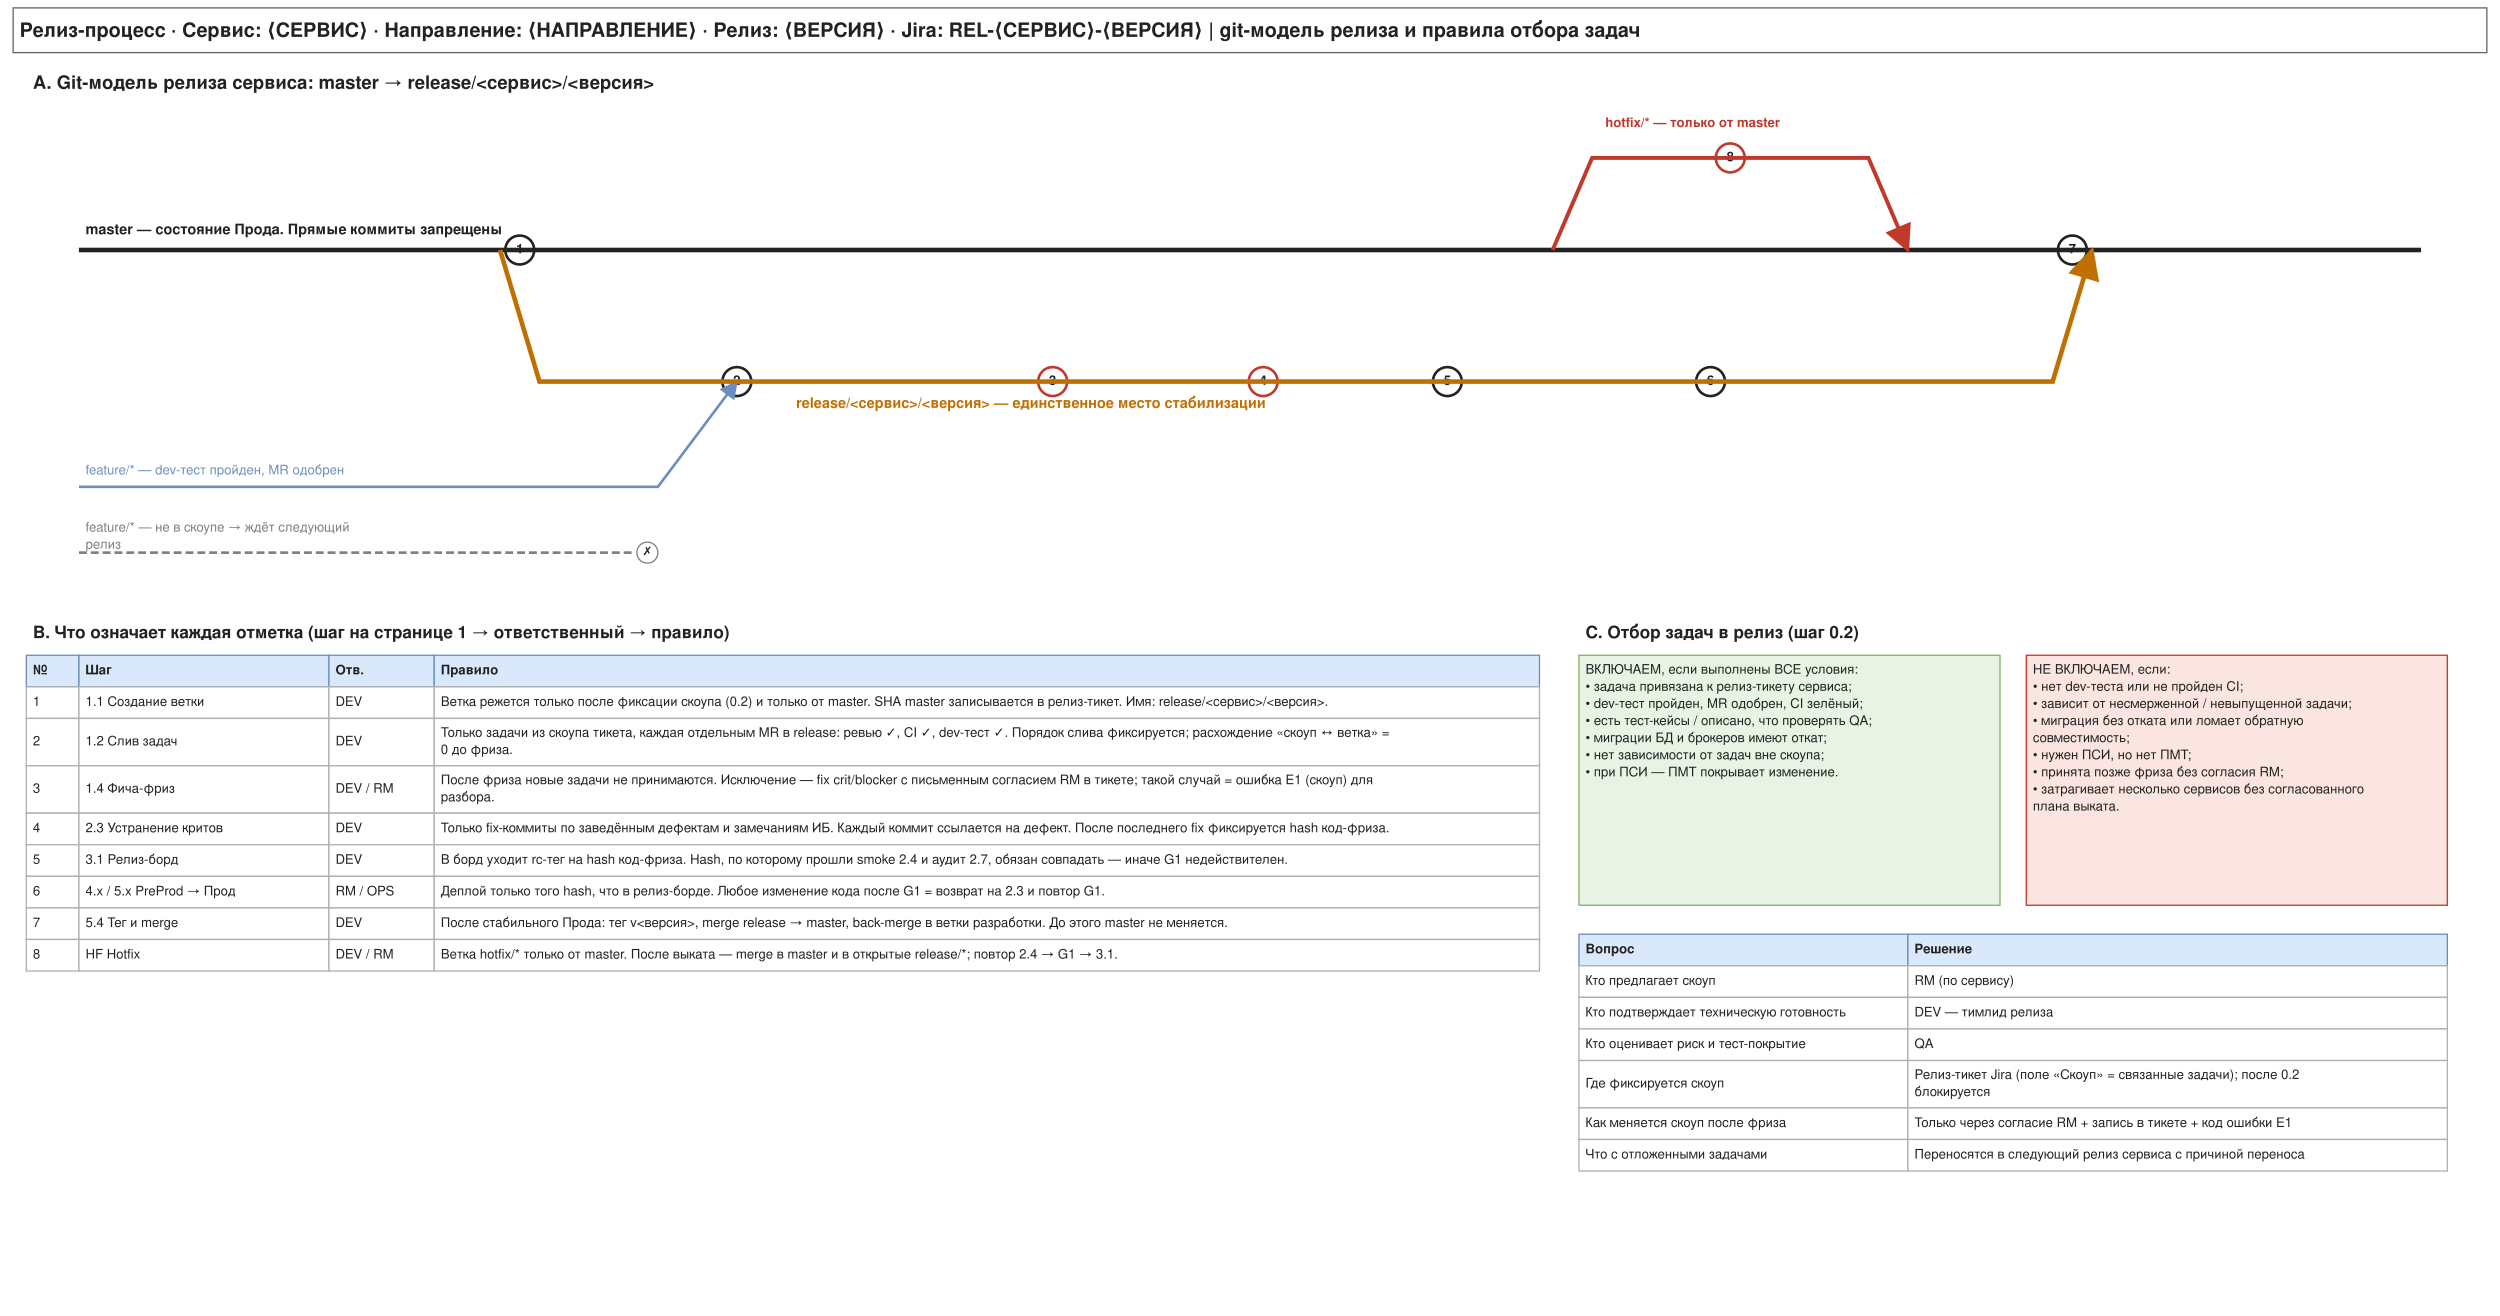
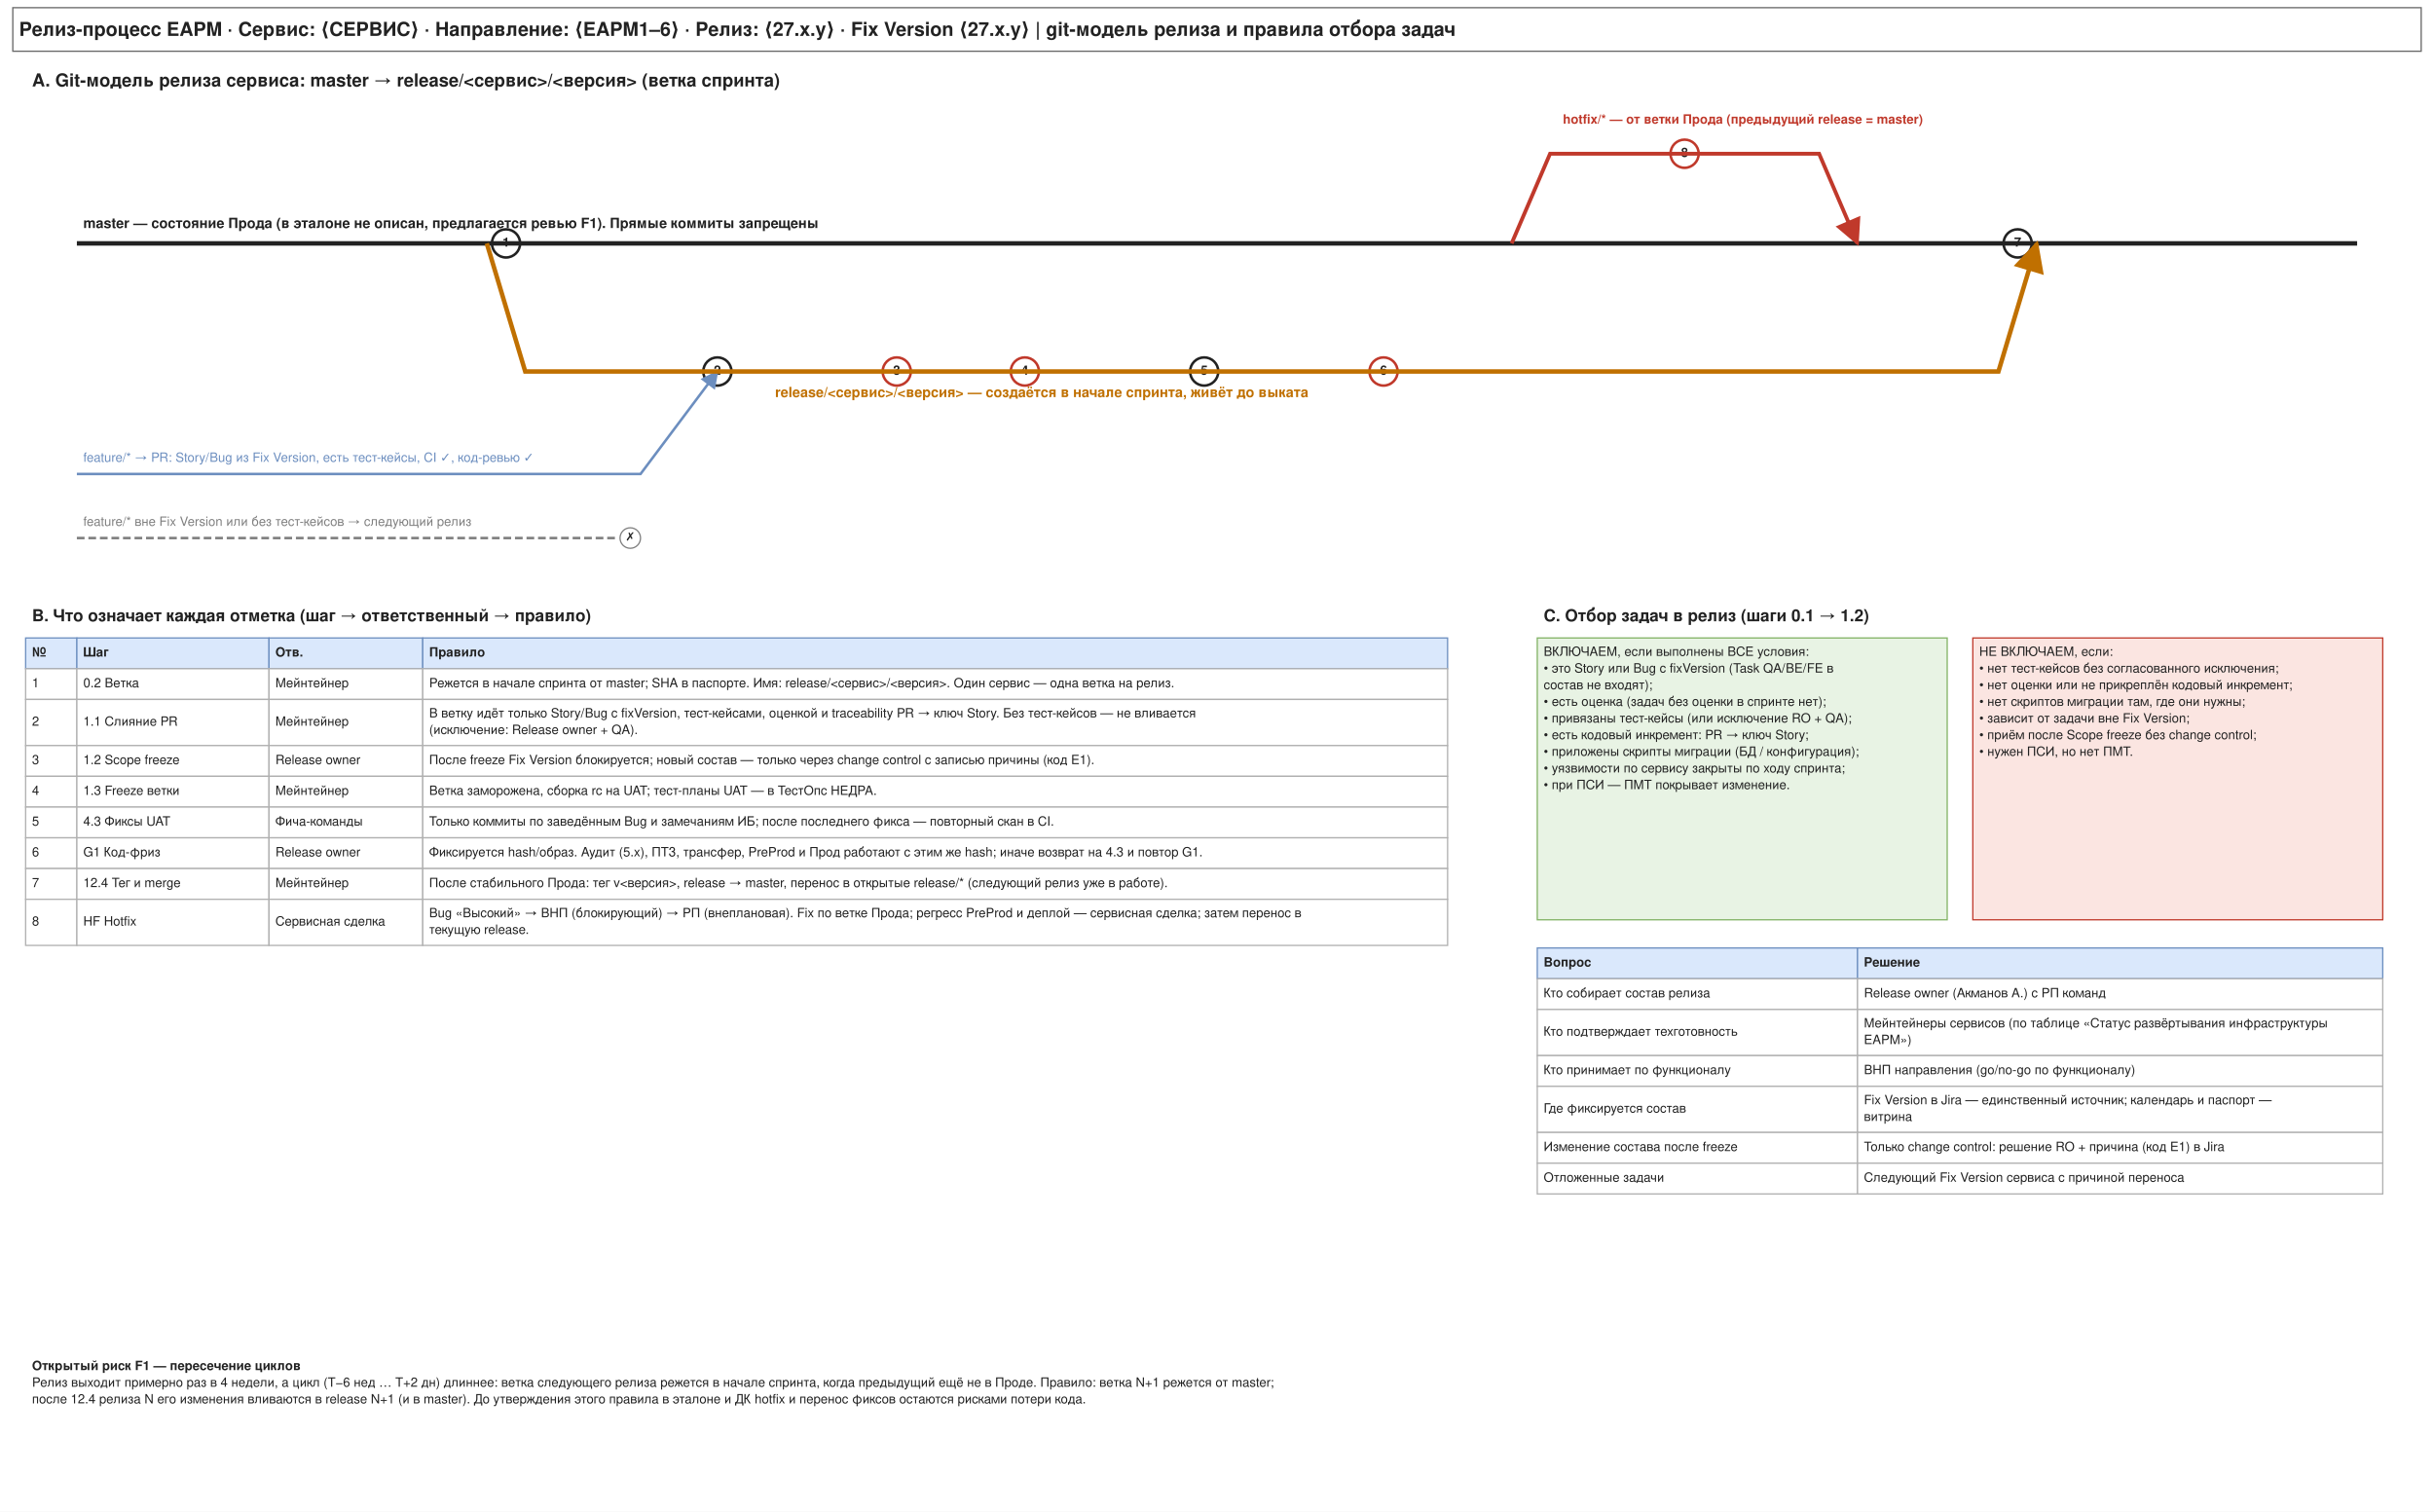
- <svg xmlns="http://www.w3.org/2000/svg" width="1900" height="1000" viewBox="0 0 1900 1000" font-family="Helvetica, Arial, sans-serif">
-   <rect width="1900" height="1000" fill="#FFFFFF" />
+ <svg xmlns="http://www.w3.org/2000/svg" width="1900" height="1180" viewBox="0 0 1900 1180" font-family="Helvetica, Arial, sans-serif">
+   <rect width="1900" height="1180" fill="#FFFFFF" />
  <defs>
    <marker id="m0" viewBox="0 0 10 10" refX="9" refY="5" markerWidth="7" markerHeight="7" orient="auto-start-reverse">
      <path d="M0,0 L10,5 L0,10 z" fill="#222222" />
    </marker>
    <marker id="m1" viewBox="0 0 10 10" refX="9" refY="5" markerWidth="7" markerHeight="7" orient="auto-start-reverse">
      <path d="M0,0 L10,5 L0,10 z" fill="#6C8EBF" />
    </marker>
    <marker id="m2" viewBox="0 0 10 10" refX="9" refY="5" markerWidth="7" markerHeight="7" orient="auto-start-reverse">
      <path d="M0,0 L10,5 L0,10 z" fill="#7F7F7F" />
    </marker>
    <marker id="m3" viewBox="0 0 10 10" refX="9" refY="5" markerWidth="7" markerHeight="7" orient="auto-start-reverse">
      <path d="M0,0 L10,5 L0,10 z" fill="#C0392B" />
    </marker>
    <marker id="m4" viewBox="0 0 10 10" refX="9" refY="5" markerWidth="7" markerHeight="7" orient="auto-start-reverse">
      <path d="M0,0 L10,5 L0,10 z" fill="#C07000" />
    </marker>
  </defs>
  <rect x="10" y="6" width="1880" height="34" fill="#FFFFFF" stroke="#666666" stroke-width="1" />
-   <text x="15" y="28" font-size="15" fill="#222222" text-anchor="start" font-weight="bold">Релиз-процесс · Сервис: ⟨СЕРВИС⟩ · Направление: ⟨НАПРАВЛЕНИЕ⟩ · Релиз: ⟨ВЕРСИЯ⟩ · Jira: REL-⟨СЕРВИС⟩-⟨ВЕРСИЯ⟩   |   git-модель релиза и правила отбора задач</text>
-   <text x="25" y="67.5" font-size="14" fill="#222222" text-anchor="start" font-weight="bold">A. Git-модель релиза сервиса: master → release/&lt;сервис&gt;/&lt;версия&gt;</text>
-   <text x="65" y="178" font-size="11" fill="#222222" text-anchor="start" font-weight="bold">master — состояние Прода. Прямые коммиты запрещены</text>
+   <text x="15" y="28" font-size="15" fill="#222222" text-anchor="start" font-weight="bold">Релиз-процесс ЕАРМ · Сервис: ⟨СЕРВИС⟩ · Направление: ⟨ЕАРМ1–6⟩ · Релиз: ⟨27.x.y⟩ · Fix Version ⟨27.x.y⟩   |   git-модель релиза и правила отбора задач</text>
+   <text x="25" y="67.5" font-size="14" fill="#222222" text-anchor="start" font-weight="bold">A. Git-модель релиза сервиса: master → release/&lt;сервис&gt;/&lt;версия&gt; (ветка спринта)</text>
+   <text x="65" y="178" font-size="11" fill="#222222" text-anchor="start" font-weight="bold">master — состояние Прода (в эталоне не описан, предлагается ревью F1). Прямые коммиты запрещены</text>
  <ellipse cx="492" cy="420" rx="8" ry="8" fill="#FFFFFF" stroke="#7F7F7F" stroke-width="1" />
  <text x="492" y="422" font-size="9" fill="#222222" text-anchor="middle" font-weight="bold">✗</text>
-   <text x="65" y="360.5" font-size="10" fill="#6C8EBF" text-anchor="start">feature/* — dev-тест пройден, MR одобрен</text>
-   <text x="65" y="404" font-size="10" fill="#7F7F7F" text-anchor="start">feature/* — не в скоупе → ждёт следующий</text>
-   <text x="65" y="417" font-size="10" fill="#7F7F7F" text-anchor="start">релиз</text>
-   <text x="605" y="310" font-size="11" fill="#C07000" text-anchor="start" font-weight="bold">release/&lt;сервис&gt;/&lt;версия&gt; — единственное место стабилизации</text>
-   <text x="1220" y="96.5" font-size="10" fill="#C0392B" text-anchor="start" font-weight="bold">hotfix/* — только от master</text>
+   <text x="65" y="360.5" font-size="10" fill="#6C8EBF" text-anchor="start">feature/* → PR: Story/Bug из Fix Version, есть тест-кейсы, CI ✓, код-ревью ✓</text>
+   <text x="65" y="410.5" font-size="10" fill="#7F7F7F" text-anchor="start">feature/* вне Fix Version или без тест-кейсов → следующий релиз</text>
+   <text x="605" y="310" font-size="11" fill="#C07000" text-anchor="start" font-weight="bold">release/&lt;сервис&gt;/&lt;версия&gt; — создаётся в начале спринта, живёт до выката</text>
+   <text x="1220" y="96.5" font-size="10" fill="#C0392B" text-anchor="start" font-weight="bold">hotfix/* — от ветки Прода (предыдущий release = master)</text>
  <ellipse cx="395" cy="190" rx="11" ry="11" fill="#FFFFFF" stroke="#222222" stroke-width="2" />
  <text x="395" y="192.5" font-size="10" fill="#222222" text-anchor="middle" font-weight="bold">1</text>
  <ellipse cx="560" cy="290" rx="11" ry="11" fill="#FFFFFF" stroke="#222222" stroke-width="2" />
  <text x="560" y="292.5" font-size="10" fill="#222222" text-anchor="middle" font-weight="bold">2</text>
+   <ellipse cx="700" cy="290" rx="11" ry="11" fill="#FFFFFF" stroke="#C0392B" stroke-width="2" />
+   <text x="700" y="292.5" font-size="10" fill="#222222" text-anchor="middle" font-weight="bold">3</text>
  <ellipse cx="800" cy="290" rx="11" ry="11" fill="#FFFFFF" stroke="#C0392B" stroke-width="2" />
-   <text x="800" y="292.5" font-size="10" fill="#222222" text-anchor="middle" font-weight="bold">3</text>
-   <ellipse cx="960" cy="290" rx="11" ry="11" fill="#FFFFFF" stroke="#C0392B" stroke-width="2" />
-   <text x="960" y="292.5" font-size="10" fill="#222222" text-anchor="middle" font-weight="bold">4</text>
-   <ellipse cx="1100" cy="290" rx="11" ry="11" fill="#FFFFFF" stroke="#222222" stroke-width="2" />
-   <text x="1100" y="292.5" font-size="10" fill="#222222" text-anchor="middle" font-weight="bold">5</text>
-   <ellipse cx="1300" cy="290" rx="11" ry="11" fill="#FFFFFF" stroke="#222222" stroke-width="2" />
-   <text x="1300" y="292.5" font-size="10" fill="#222222" text-anchor="middle" font-weight="bold">6</text>
+   <text x="800" y="292.5" font-size="10" fill="#222222" text-anchor="middle" font-weight="bold">4</text>
+   <ellipse cx="940" cy="290" rx="11" ry="11" fill="#FFFFFF" stroke="#222222" stroke-width="2" />
+   <text x="940" y="292.5" font-size="10" fill="#222222" text-anchor="middle" font-weight="bold">5</text>
+   <ellipse cx="1080" cy="290" rx="11" ry="11" fill="#FFFFFF" stroke="#C0392B" stroke-width="2" />
+   <text x="1080" y="292.5" font-size="10" fill="#222222" text-anchor="middle" font-weight="bold">6</text>
  <ellipse cx="1575" cy="190" rx="11" ry="11" fill="#FFFFFF" stroke="#222222" stroke-width="2" />
  <text x="1575" y="192.5" font-size="10" fill="#222222" text-anchor="middle" font-weight="bold">7</text>
  <ellipse cx="1315" cy="120" rx="11" ry="11" fill="#FFFFFF" stroke="#C0392B" stroke-width="2" />
  <text x="1315" y="122.5" font-size="10" fill="#222222" text-anchor="middle" font-weight="bold">8</text>
-   <text x="25" y="485" font-size="13" fill="#222222" text-anchor="start" font-weight="bold">B. Что означает каждая отметка (шаг на странице 1 → ответственный → правило)</text>
+   <text x="25" y="485" font-size="13" fill="#222222" text-anchor="start" font-weight="bold">B. Что означает каждая отметка (шаг → ответственный → правило)</text>
  <rect x="20" y="498" width="40" height="24" fill="#DAE8FC" stroke="#6C8EBF" stroke-width="1" />
  <text x="25" y="512.5" font-size="10" fill="#222222" text-anchor="start" font-weight="bold">№</text>
-   <rect x="60" y="498" width="190" height="24" fill="#DAE8FC" stroke="#6C8EBF" stroke-width="1" />
+   <rect x="60" y="498" width="150" height="24" fill="#DAE8FC" stroke="#6C8EBF" stroke-width="1" />
  <text x="65" y="512.5" font-size="10" fill="#222222" text-anchor="start" font-weight="bold">Шаг</text>
-   <rect x="250" y="498" width="80" height="24" fill="#DAE8FC" stroke="#6C8EBF" stroke-width="1" />
-   <text x="255" y="512.5" font-size="10" fill="#222222" text-anchor="start" font-weight="bold">Отв.</text>
-   <rect x="330" y="498" width="840" height="24" fill="#DAE8FC" stroke="#6C8EBF" stroke-width="1" />
+   <rect x="210" y="498" width="120" height="24" fill="#DAE8FC" stroke="#6C8EBF" stroke-width="1" />
+   <text x="215" y="512.5" font-size="10" fill="#222222" text-anchor="start" font-weight="bold">Отв.</text>
+   <rect x="330" y="498" width="800" height="24" fill="#DAE8FC" stroke="#6C8EBF" stroke-width="1" />
  <text x="335" y="512.5" font-size="10" fill="#222222" text-anchor="start" font-weight="bold">Правило</text>
  <rect x="20" y="522" width="40" height="24" fill="#FFFFFF" stroke="#B0B0B0" stroke-width="1" />
  <text x="25" y="536.5" font-size="10" fill="#222222" text-anchor="start">1</text>
-   <rect x="60" y="522" width="190" height="24" fill="#FFFFFF" stroke="#B0B0B0" stroke-width="1" />
-   <text x="65" y="536.5" font-size="10" fill="#222222" text-anchor="start">1.1 Создание ветки</text>
-   <rect x="250" y="522" width="80" height="24" fill="#FFFFFF" stroke="#B0B0B0" stroke-width="1" />
-   <text x="255" y="536.5" font-size="10" fill="#222222" text-anchor="start">DEV</text>
-   <rect x="330" y="522" width="840" height="24" fill="#FFFFFF" stroke="#B0B0B0" stroke-width="1" />
-   <text x="335" y="536.5" font-size="10" fill="#222222" text-anchor="start">Ветка режется только после фиксации скоупа (0.2) и только от master. SHA master записывается в релиз-тикет. Имя: release/&lt;сервис&gt;/&lt;версия&gt;.</text>
+   <rect x="60" y="522" width="150" height="24" fill="#FFFFFF" stroke="#B0B0B0" stroke-width="1" />
+   <text x="65" y="536.5" font-size="10" fill="#222222" text-anchor="start">0.2 Ветка</text>
+   <rect x="210" y="522" width="120" height="24" fill="#FFFFFF" stroke="#B0B0B0" stroke-width="1" />
+   <text x="215" y="536.5" font-size="10" fill="#222222" text-anchor="start">Мейнтейнер</text>
+   <rect x="330" y="522" width="800" height="24" fill="#FFFFFF" stroke="#B0B0B0" stroke-width="1" />
+   <text x="335" y="536.5" font-size="10" fill="#222222" text-anchor="start">Режется в начале спринта от master; SHA в паспорте. Имя: release/&lt;сервис&gt;/&lt;версия&gt;. Один сервис — одна ветка на релиз.</text>
  <rect x="20" y="546" width="40" height="36" fill="#FFFFFF" stroke="#B0B0B0" stroke-width="1" />
  <text x="25" y="566.5" font-size="10" fill="#222222" text-anchor="start">2</text>
-   <rect x="60" y="546" width="190" height="36" fill="#FFFFFF" stroke="#B0B0B0" stroke-width="1" />
-   <text x="65" y="566.5" font-size="10" fill="#222222" text-anchor="start">1.2 Слив задач</text>
-   <rect x="250" y="546" width="80" height="36" fill="#FFFFFF" stroke="#B0B0B0" stroke-width="1" />
-   <text x="255" y="566.5" font-size="10" fill="#222222" text-anchor="start">DEV</text>
-   <rect x="330" y="546" width="840" height="36" fill="#FFFFFF" stroke="#B0B0B0" stroke-width="1" />
-   <text x="335" y="560" font-size="10" fill="#222222" text-anchor="start">Только задачи из скоупа тикета, каждая отдельным MR в release: ревью ✓, CI ✓, dev-тест ✓. Порядок слива фиксируется; расхождение «скоуп ↔ ветка» =</text>
-   <text x="335" y="573" font-size="10" fill="#222222" text-anchor="start">0 до фриза.</text>
-   <rect x="20" y="582" width="40" height="36" fill="#FFFFFF" stroke="#B0B0B0" stroke-width="1" />
-   <text x="25" y="602.5" font-size="10" fill="#222222" text-anchor="start">3</text>
-   <rect x="60" y="582" width="190" height="36" fill="#FFFFFF" stroke="#B0B0B0" stroke-width="1" />
-   <text x="65" y="602.5" font-size="10" fill="#222222" text-anchor="start">1.4 Фича-фриз</text>
-   <rect x="250" y="582" width="80" height="36" fill="#FFFFFF" stroke="#B0B0B0" stroke-width="1" />
-   <text x="255" y="602.5" font-size="10" fill="#222222" text-anchor="start">DEV / RM</text>
-   <rect x="330" y="582" width="840" height="36" fill="#FFFFFF" stroke="#B0B0B0" stroke-width="1" />
-   <text x="335" y="596" font-size="10" fill="#222222" text-anchor="start">После фриза новые задачи не принимаются. Исключение — fix crit/blocker с письменным согласием RM в тикете; такой случай = ошибка E1 (скоуп) для</text>
-   <text x="335" y="609" font-size="10" fill="#222222" text-anchor="start">разбора.</text>
-   <rect x="20" y="618" width="40" height="24" fill="#FFFFFF" stroke="#B0B0B0" stroke-width="1" />
-   <text x="25" y="632.5" font-size="10" fill="#222222" text-anchor="start">4</text>
-   <rect x="60" y="618" width="190" height="24" fill="#FFFFFF" stroke="#B0B0B0" stroke-width="1" />
-   <text x="65" y="632.5" font-size="10" fill="#222222" text-anchor="start">2.3 Устранение критов</text>
-   <rect x="250" y="618" width="80" height="24" fill="#FFFFFF" stroke="#B0B0B0" stroke-width="1" />
-   <text x="255" y="632.5" font-size="10" fill="#222222" text-anchor="start">DEV</text>
-   <rect x="330" y="618" width="840" height="24" fill="#FFFFFF" stroke="#B0B0B0" stroke-width="1" />
-   <text x="335" y="632.5" font-size="10" fill="#222222" text-anchor="start">Только fix-коммиты по заведённым дефектам и замечаниям ИБ. Каждый коммит ссылается на дефект. После последнего fix фиксируется hash код-фриза.</text>
-   <rect x="20" y="642" width="40" height="24" fill="#FFFFFF" stroke="#B0B0B0" stroke-width="1" />
-   <text x="25" y="656.5" font-size="10" fill="#222222" text-anchor="start">5</text>
-   <rect x="60" y="642" width="190" height="24" fill="#FFFFFF" stroke="#B0B0B0" stroke-width="1" />
-   <text x="65" y="656.5" font-size="10" fill="#222222" text-anchor="start">3.1 Релиз-борд</text>
-   <rect x="250" y="642" width="80" height="24" fill="#FFFFFF" stroke="#B0B0B0" stroke-width="1" />
-   <text x="255" y="656.5" font-size="10" fill="#222222" text-anchor="start">DEV</text>
-   <rect x="330" y="642" width="840" height="24" fill="#FFFFFF" stroke="#B0B0B0" stroke-width="1" />
-   <text x="335" y="656.5" font-size="10" fill="#222222" text-anchor="start">В борд уходит rc-тег на hash код-фриза. Hash, по которому прошли smoke 2.4 и аудит 2.7, обязан совпадать — иначе G1 недействителен.</text>
-   <rect x="20" y="666" width="40" height="24" fill="#FFFFFF" stroke="#B0B0B0" stroke-width="1" />
-   <text x="25" y="680.5" font-size="10" fill="#222222" text-anchor="start">6</text>
-   <rect x="60" y="666" width="190" height="24" fill="#FFFFFF" stroke="#B0B0B0" stroke-width="1" />
-   <text x="65" y="680.5" font-size="10" fill="#222222" text-anchor="start">4.x / 5.x PreProd → Прод</text>
-   <rect x="250" y="666" width="80" height="24" fill="#FFFFFF" stroke="#B0B0B0" stroke-width="1" />
-   <text x="255" y="680.5" font-size="10" fill="#222222" text-anchor="start">RM / OPS</text>
-   <rect x="330" y="666" width="840" height="24" fill="#FFFFFF" stroke="#B0B0B0" stroke-width="1" />
-   <text x="335" y="680.5" font-size="10" fill="#222222" text-anchor="start">Деплой только того hash, что в релиз-борде. Любое изменение кода после G1 = возврат на 2.3 и повтор G1.</text>
-   <rect x="20" y="690" width="40" height="24" fill="#FFFFFF" stroke="#B0B0B0" stroke-width="1" />
-   <text x="25" y="704.5" font-size="10" fill="#222222" text-anchor="start">7</text>
-   <rect x="60" y="690" width="190" height="24" fill="#FFFFFF" stroke="#B0B0B0" stroke-width="1" />
-   <text x="65" y="704.5" font-size="10" fill="#222222" text-anchor="start">5.4 Тег и merge</text>
-   <rect x="250" y="690" width="80" height="24" fill="#FFFFFF" stroke="#B0B0B0" stroke-width="1" />
-   <text x="255" y="704.5" font-size="10" fill="#222222" text-anchor="start">DEV</text>
-   <rect x="330" y="690" width="840" height="24" fill="#FFFFFF" stroke="#B0B0B0" stroke-width="1" />
-   <text x="335" y="704.5" font-size="10" fill="#222222" text-anchor="start">После стабильного Прода: тег v&lt;версия&gt;, merge release → master, back-merge в ветки разработки. До этого master не меняется.</text>
-   <rect x="20" y="714" width="40" height="24" fill="#FFFFFF" stroke="#B0B0B0" stroke-width="1" />
-   <text x="25" y="728.5" font-size="10" fill="#222222" text-anchor="start">8</text>
-   <rect x="60" y="714" width="190" height="24" fill="#FFFFFF" stroke="#B0B0B0" stroke-width="1" />
-   <text x="65" y="728.5" font-size="10" fill="#222222" text-anchor="start">HF Hotfix</text>
-   <rect x="250" y="714" width="80" height="24" fill="#FFFFFF" stroke="#B0B0B0" stroke-width="1" />
-   <text x="255" y="728.5" font-size="10" fill="#222222" text-anchor="start">DEV / RM</text>
-   <rect x="330" y="714" width="840" height="24" fill="#FFFFFF" stroke="#B0B0B0" stroke-width="1" />
-   <text x="335" y="728.5" font-size="10" fill="#222222" text-anchor="start">Ветка hotfix/* только от master. После выката — merge в master и в открытые release/*; повтор 2.4 → G1 → 3.1.</text>
-   <text x="1205" y="485" font-size="13" fill="#222222" text-anchor="start" font-weight="bold">C. Отбор задач в релиз (шаг 0.2)</text>
-   <rect x="1200" y="498" width="320" height="190" fill="#E8F3E4" stroke="#82B366" stroke-width="1" />
+   <rect x="60" y="546" width="150" height="36" fill="#FFFFFF" stroke="#B0B0B0" stroke-width="1" />
+   <text x="65" y="566.5" font-size="10" fill="#222222" text-anchor="start">1.1 Слияние PR</text>
+   <rect x="210" y="546" width="120" height="36" fill="#FFFFFF" stroke="#B0B0B0" stroke-width="1" />
+   <text x="215" y="566.5" font-size="10" fill="#222222" text-anchor="start">Мейнтейнер</text>
+   <rect x="330" y="546" width="800" height="36" fill="#FFFFFF" stroke="#B0B0B0" stroke-width="1" />
+   <text x="335" y="560" font-size="10" fill="#222222" text-anchor="start">В ветку идёт только Story/Bug с fixVersion, тест-кейсами, оценкой и traceability PR → ключ Story. Без тест-кейсов — не вливается</text>
+   <text x="335" y="573" font-size="10" fill="#222222" text-anchor="start">(исключение: Release owner + QA).</text>
+   <rect x="20" y="582" width="40" height="24" fill="#FFFFFF" stroke="#B0B0B0" stroke-width="1" />
+   <text x="25" y="596.5" font-size="10" fill="#222222" text-anchor="start">3</text>
+   <rect x="60" y="582" width="150" height="24" fill="#FFFFFF" stroke="#B0B0B0" stroke-width="1" />
+   <text x="65" y="596.5" font-size="10" fill="#222222" text-anchor="start">1.2 Scope freeze</text>
+   <rect x="210" y="582" width="120" height="24" fill="#FFFFFF" stroke="#B0B0B0" stroke-width="1" />
+   <text x="215" y="596.5" font-size="10" fill="#222222" text-anchor="start">Release owner</text>
+   <rect x="330" y="582" width="800" height="24" fill="#FFFFFF" stroke="#B0B0B0" stroke-width="1" />
+   <text x="335" y="596.5" font-size="10" fill="#222222" text-anchor="start">После freeze Fix Version блокируется; новый состав — только через change control с записью причины (код E1).</text>
+   <rect x="20" y="606" width="40" height="24" fill="#FFFFFF" stroke="#B0B0B0" stroke-width="1" />
+   <text x="25" y="620.5" font-size="10" fill="#222222" text-anchor="start">4</text>
+   <rect x="60" y="606" width="150" height="24" fill="#FFFFFF" stroke="#B0B0B0" stroke-width="1" />
+   <text x="65" y="620.5" font-size="10" fill="#222222" text-anchor="start">1.3 Freeze ветки</text>
+   <rect x="210" y="606" width="120" height="24" fill="#FFFFFF" stroke="#B0B0B0" stroke-width="1" />
+   <text x="215" y="620.5" font-size="10" fill="#222222" text-anchor="start">Мейнтейнер</text>
+   <rect x="330" y="606" width="800" height="24" fill="#FFFFFF" stroke="#B0B0B0" stroke-width="1" />
+   <text x="335" y="620.5" font-size="10" fill="#222222" text-anchor="start">Ветка заморожена, сборка rc на UAT; тест-планы UAT — в ТестОпс НЕДРА.</text>
+   <rect x="20" y="630" width="40" height="24" fill="#FFFFFF" stroke="#B0B0B0" stroke-width="1" />
+   <text x="25" y="644.5" font-size="10" fill="#222222" text-anchor="start">5</text>
+   <rect x="60" y="630" width="150" height="24" fill="#FFFFFF" stroke="#B0B0B0" stroke-width="1" />
+   <text x="65" y="644.5" font-size="10" fill="#222222" text-anchor="start">4.3 Фиксы UAT</text>
+   <rect x="210" y="630" width="120" height="24" fill="#FFFFFF" stroke="#B0B0B0" stroke-width="1" />
+   <text x="215" y="644.5" font-size="10" fill="#222222" text-anchor="start">Фича-команды</text>
+   <rect x="330" y="630" width="800" height="24" fill="#FFFFFF" stroke="#B0B0B0" stroke-width="1" />
+   <text x="335" y="644.5" font-size="10" fill="#222222" text-anchor="start">Только коммиты по заведённым Bug и замечаниям ИБ; после последнего фикса — повторный скан в CI.</text>
+   <rect x="20" y="654" width="40" height="24" fill="#FFFFFF" stroke="#B0B0B0" stroke-width="1" />
+   <text x="25" y="668.5" font-size="10" fill="#222222" text-anchor="start">6</text>
+   <rect x="60" y="654" width="150" height="24" fill="#FFFFFF" stroke="#B0B0B0" stroke-width="1" />
+   <text x="65" y="668.5" font-size="10" fill="#222222" text-anchor="start">G1 Код-фриз</text>
+   <rect x="210" y="654" width="120" height="24" fill="#FFFFFF" stroke="#B0B0B0" stroke-width="1" />
+   <text x="215" y="668.5" font-size="10" fill="#222222" text-anchor="start">Release owner</text>
+   <rect x="330" y="654" width="800" height="24" fill="#FFFFFF" stroke="#B0B0B0" stroke-width="1" />
+   <text x="335" y="668.5" font-size="10" fill="#222222" text-anchor="start">Фиксируется hash/образ. Аудит (5.x), ПТЗ, трансфер, PreProd и Прод работают с этим же hash; иначе возврат на 4.3 и повтор G1.</text>
+   <rect x="20" y="678" width="40" height="24" fill="#FFFFFF" stroke="#B0B0B0" stroke-width="1" />
+   <text x="25" y="692.5" font-size="10" fill="#222222" text-anchor="start">7</text>
+   <rect x="60" y="678" width="150" height="24" fill="#FFFFFF" stroke="#B0B0B0" stroke-width="1" />
+   <text x="65" y="692.5" font-size="10" fill="#222222" text-anchor="start">12.4 Тег и merge</text>
+   <rect x="210" y="678" width="120" height="24" fill="#FFFFFF" stroke="#B0B0B0" stroke-width="1" />
+   <text x="215" y="692.5" font-size="10" fill="#222222" text-anchor="start">Мейнтейнер</text>
+   <rect x="330" y="678" width="800" height="24" fill="#FFFFFF" stroke="#B0B0B0" stroke-width="1" />
+   <text x="335" y="692.5" font-size="10" fill="#222222" text-anchor="start">После стабильного Прода: тег v&lt;версия&gt;, release → master, перенос в открытые release/* (следующий релиз уже в работе).</text>
+   <rect x="20" y="702" width="40" height="36" fill="#FFFFFF" stroke="#B0B0B0" stroke-width="1" />
+   <text x="25" y="722.5" font-size="10" fill="#222222" text-anchor="start">8</text>
+   <rect x="60" y="702" width="150" height="36" fill="#FFFFFF" stroke="#B0B0B0" stroke-width="1" />
+   <text x="65" y="722.5" font-size="10" fill="#222222" text-anchor="start">HF Hotfix</text>
+   <rect x="210" y="702" width="120" height="36" fill="#FFFFFF" stroke="#B0B0B0" stroke-width="1" />
+   <text x="215" y="722.5" font-size="10" fill="#222222" text-anchor="start">Сервисная сделка</text>
+   <rect x="330" y="702" width="800" height="36" fill="#FFFFFF" stroke="#B0B0B0" stroke-width="1" />
+   <text x="335" y="716" font-size="10" fill="#222222" text-anchor="start">Bug «Высокий» → ВНП (блокирующий) → РП (внеплановая). Fix по ветке Прода; регресс PreProd и деплой — сервисная сделка; затем перенос в</text>
+   <text x="335" y="729" font-size="10" fill="#222222" text-anchor="start">текущую release.</text>
+   <text x="1205" y="485" font-size="13" fill="#222222" text-anchor="start" font-weight="bold">C. Отбор задач в релиз (шаги 0.1 → 1.2)</text>
+   <rect x="1200" y="498" width="320" height="220" fill="#E8F3E4" stroke="#82B366" stroke-width="1" />
  <text x="1205" y="512" font-size="10" fill="#222222" text-anchor="start">ВКЛЮЧАЕМ, если выполнены ВСЕ условия:</text>
-   <text x="1205" y="525" font-size="10" fill="#222222" text-anchor="start">• задача привязана к релиз-тикету сервиса;</text>
-   <text x="1205" y="538" font-size="10" fill="#222222" text-anchor="start">• dev-тест пройден, MR одобрен, CI зелёный;</text>
-   <text x="1205" y="551" font-size="10" fill="#222222" text-anchor="start">• есть тест-кейсы / описано, что проверять QA;</text>
-   <text x="1205" y="564" font-size="10" fill="#222222" text-anchor="start">• миграции БД и брокеров имеют откат;</text>
-   <text x="1205" y="577" font-size="10" fill="#222222" text-anchor="start">• нет зависимости от задач вне скоупа;</text>
-   <text x="1205" y="590" font-size="10" fill="#222222" text-anchor="start">• при ПСИ — ПМТ покрывает изменение.</text>
-   <rect x="1540" y="498" width="320" height="190" fill="#FBE5E1" stroke="#C0392B" stroke-width="1" />
+   <text x="1205" y="525" font-size="10" fill="#222222" text-anchor="start">• это Story или Bug с fixVersion (Task QA/BE/FE в</text>
+   <text x="1205" y="538" font-size="10" fill="#222222" text-anchor="start">состав не входят);</text>
+   <text x="1205" y="551" font-size="10" fill="#222222" text-anchor="start">• есть оценка (задач без оценки в спринте нет);</text>
+   <text x="1205" y="564" font-size="10" fill="#222222" text-anchor="start">• привязаны тест-кейсы (или исключение RO + QA);</text>
+   <text x="1205" y="577" font-size="10" fill="#222222" text-anchor="start">• есть кодовый инкремент: PR → ключ Story;</text>
+   <text x="1205" y="590" font-size="10" fill="#222222" text-anchor="start">• приложены скрипты миграции (БД / конфигурация);</text>
+   <text x="1205" y="603" font-size="10" fill="#222222" text-anchor="start">• уязвимости по сервису закрыты по ходу спринта;</text>
+   <text x="1205" y="616" font-size="10" fill="#222222" text-anchor="start">• при ПСИ — ПМТ покрывает изменение.</text>
+   <rect x="1540" y="498" width="320" height="220" fill="#FBE5E1" stroke="#C0392B" stroke-width="1" />
  <text x="1545" y="512" font-size="10" fill="#222222" text-anchor="start">НЕ ВКЛЮЧАЕМ, если:</text>
-   <text x="1545" y="525" font-size="10" fill="#222222" text-anchor="start">• нет dev-теста или не пройден CI;</text>
-   <text x="1545" y="538" font-size="10" fill="#222222" text-anchor="start">• зависит от несмерженной / невыпущенной задачи;</text>
-   <text x="1545" y="551" font-size="10" fill="#222222" text-anchor="start">• миграция без отката или ломает обратную</text>
-   <text x="1545" y="564" font-size="10" fill="#222222" text-anchor="start">совместимость;</text>
-   <text x="1545" y="577" font-size="10" fill="#222222" text-anchor="start">• нужен ПСИ, но нет ПМТ;</text>
-   <text x="1545" y="590" font-size="10" fill="#222222" text-anchor="start">• принята позже фриза без согласия RM;</text>
-   <text x="1545" y="603" font-size="10" fill="#222222" text-anchor="start">• затрагивает несколько сервисов без согласованного</text>
-   <text x="1545" y="616" font-size="10" fill="#222222" text-anchor="start">плана выката.</text>
-   <rect x="1200" y="710" width="250" height="24" fill="#DAE8FC" stroke="#6C8EBF" stroke-width="1" />
-   <text x="1205" y="724.5" font-size="10" fill="#222222" text-anchor="start" font-weight="bold">Вопрос</text>
-   <rect x="1450" y="710" width="410" height="24" fill="#DAE8FC" stroke="#6C8EBF" stroke-width="1" />
-   <text x="1455" y="724.5" font-size="10" fill="#222222" text-anchor="start" font-weight="bold">Решение</text>
-   <rect x="1200" y="734" width="250" height="24" fill="#FFFFFF" stroke="#B0B0B0" stroke-width="1" />
-   <text x="1205" y="748.5" font-size="10" fill="#222222" text-anchor="start">Кто предлагает скоуп</text>
-   <rect x="1450" y="734" width="410" height="24" fill="#FFFFFF" stroke="#B0B0B0" stroke-width="1" />
-   <text x="1455" y="748.5" font-size="10" fill="#222222" text-anchor="start">RM (по сервису)</text>
-   <rect x="1200" y="758" width="250" height="24" fill="#FFFFFF" stroke="#B0B0B0" stroke-width="1" />
-   <text x="1205" y="772.5" font-size="10" fill="#222222" text-anchor="start">Кто подтверждает техническую готовность</text>
-   <rect x="1450" y="758" width="410" height="24" fill="#FFFFFF" stroke="#B0B0B0" stroke-width="1" />
-   <text x="1455" y="772.5" font-size="10" fill="#222222" text-anchor="start">DEV — тимлид релиза</text>
-   <rect x="1200" y="782" width="250" height="24" fill="#FFFFFF" stroke="#B0B0B0" stroke-width="1" />
-   <text x="1205" y="796.5" font-size="10" fill="#222222" text-anchor="start">Кто оценивает риск и тест-покрытие</text>
-   <rect x="1450" y="782" width="410" height="24" fill="#FFFFFF" stroke="#B0B0B0" stroke-width="1" />
-   <text x="1455" y="796.5" font-size="10" fill="#222222" text-anchor="start">QA</text>
-   <rect x="1200" y="806" width="250" height="36" fill="#FFFFFF" stroke="#B0B0B0" stroke-width="1" />
-   <text x="1205" y="826.5" font-size="10" fill="#222222" text-anchor="start">Где фиксируется скоуп</text>
-   <rect x="1450" y="806" width="410" height="36" fill="#FFFFFF" stroke="#B0B0B0" stroke-width="1" />
-   <text x="1455" y="820" font-size="10" fill="#222222" text-anchor="start">Релиз-тикет Jira (поле «Скоуп» = связанные задачи); после 0.2</text>
-   <text x="1455" y="833" font-size="10" fill="#222222" text-anchor="start">блокируется</text>
-   <rect x="1200" y="842" width="250" height="24" fill="#FFFFFF" stroke="#B0B0B0" stroke-width="1" />
-   <text x="1205" y="856.5" font-size="10" fill="#222222" text-anchor="start">Как меняется скоуп после фриза</text>
-   <rect x="1450" y="842" width="410" height="24" fill="#FFFFFF" stroke="#B0B0B0" stroke-width="1" />
-   <text x="1455" y="856.5" font-size="10" fill="#222222" text-anchor="start">Только через согласие RM + запись в тикете + код ошибки E1</text>
-   <rect x="1200" y="866" width="250" height="24" fill="#FFFFFF" stroke="#B0B0B0" stroke-width="1" />
-   <text x="1205" y="880.5" font-size="10" fill="#222222" text-anchor="start">Что с отложенными задачами</text>
-   <rect x="1450" y="866" width="410" height="24" fill="#FFFFFF" stroke="#B0B0B0" stroke-width="1" />
-   <text x="1455" y="880.5" font-size="10" fill="#222222" text-anchor="start">Переносятся в следующий релиз сервиса с причиной переноса</text>
+   <text x="1545" y="525" font-size="10" fill="#222222" text-anchor="start">• нет тест-кейсов без согласованного исключения;</text>
+   <text x="1545" y="538" font-size="10" fill="#222222" text-anchor="start">• нет оценки или не прикреплён кодовый инкремент;</text>
+   <text x="1545" y="551" font-size="10" fill="#222222" text-anchor="start">• нет скриптов миграции там, где они нужны;</text>
+   <text x="1545" y="564" font-size="10" fill="#222222" text-anchor="start">• зависит от задачи вне Fix Version;</text>
+   <text x="1545" y="577" font-size="10" fill="#222222" text-anchor="start">• приём после Scope freeze без change control;</text>
+   <text x="1545" y="590" font-size="10" fill="#222222" text-anchor="start">• нужен ПСИ, но нет ПМТ.</text>
+   <rect x="1200" y="740" width="250" height="24" fill="#DAE8FC" stroke="#6C8EBF" stroke-width="1" />
+   <text x="1205" y="754.5" font-size="10" fill="#222222" text-anchor="start" font-weight="bold">Вопрос</text>
+   <rect x="1450" y="740" width="410" height="24" fill="#DAE8FC" stroke="#6C8EBF" stroke-width="1" />
+   <text x="1455" y="754.5" font-size="10" fill="#222222" text-anchor="start" font-weight="bold">Решение</text>
+   <rect x="1200" y="764" width="250" height="24" fill="#FFFFFF" stroke="#B0B0B0" stroke-width="1" />
+   <text x="1205" y="778.5" font-size="10" fill="#222222" text-anchor="start">Кто собирает состав релиза</text>
+   <rect x="1450" y="764" width="410" height="24" fill="#FFFFFF" stroke="#B0B0B0" stroke-width="1" />
+   <text x="1455" y="778.5" font-size="10" fill="#222222" text-anchor="start">Release owner (Акманов А.) с РП команд</text>
+   <rect x="1200" y="788" width="250" height="36" fill="#FFFFFF" stroke="#B0B0B0" stroke-width="1" />
+   <text x="1205" y="808.5" font-size="10" fill="#222222" text-anchor="start">Кто подтверждает техготовность</text>
+   <rect x="1450" y="788" width="410" height="36" fill="#FFFFFF" stroke="#B0B0B0" stroke-width="1" />
+   <text x="1455" y="802" font-size="10" fill="#222222" text-anchor="start">Мейнтейнеры сервисов (по таблице «Статус развёртывания инфраструктуры</text>
+   <text x="1455" y="815" font-size="10" fill="#222222" text-anchor="start">ЕАРМ»)</text>
+   <rect x="1200" y="824" width="250" height="24" fill="#FFFFFF" stroke="#B0B0B0" stroke-width="1" />
+   <text x="1205" y="838.5" font-size="10" fill="#222222" text-anchor="start">Кто принимает по функционалу</text>
+   <rect x="1450" y="824" width="410" height="24" fill="#FFFFFF" stroke="#B0B0B0" stroke-width="1" />
+   <text x="1455" y="838.5" font-size="10" fill="#222222" text-anchor="start">ВНП направления (go/no-go по функционалу)</text>
+   <rect x="1200" y="848" width="250" height="36" fill="#FFFFFF" stroke="#B0B0B0" stroke-width="1" />
+   <text x="1205" y="868.5" font-size="10" fill="#222222" text-anchor="start">Где фиксируется состав</text>
+   <rect x="1450" y="848" width="410" height="36" fill="#FFFFFF" stroke="#B0B0B0" stroke-width="1" />
+   <text x="1455" y="862" font-size="10" fill="#222222" text-anchor="start">Fix Version в Jira — единственный источник; календарь и паспорт —</text>
+   <text x="1455" y="875" font-size="10" fill="#222222" text-anchor="start">витрина</text>
+   <rect x="1200" y="884" width="250" height="24" fill="#FFFFFF" stroke="#B0B0B0" stroke-width="1" />
+   <text x="1205" y="898.5" font-size="10" fill="#222222" text-anchor="start">Изменение состава после freeze</text>
+   <rect x="1450" y="884" width="410" height="24" fill="#FFFFFF" stroke="#B0B0B0" stroke-width="1" />
+   <text x="1455" y="898.5" font-size="10" fill="#222222" text-anchor="start">Только change control: решение RO + причина (код E1) в Jira</text>
+   <rect x="1200" y="908" width="250" height="24" fill="#FFFFFF" stroke="#B0B0B0" stroke-width="1" />
+   <text x="1205" y="922.5" font-size="10" fill="#222222" text-anchor="start">Отложенные задачи</text>
+   <rect x="1450" y="908" width="410" height="24" fill="#FFFFFF" stroke="#B0B0B0" stroke-width="1" />
+   <text x="1455" y="922.5" font-size="10" fill="#222222" text-anchor="start">Следующий Fix Version сервиса с причиной переноса</text>
+   <text x="25" y="1069.5" font-size="10" fill="#222222" text-anchor="start" font-weight="bold">Открытый риск F1 — пересечение циклов</text>
+   <text x="25" y="1082.5" font-size="10" fill="#222222" text-anchor="start">Релиз выходит примерно раз в 4 недели, а цикл (T−6 нед … T+2 дн) длиннее: ветка следующего релиза режется в начале спринта, когда предыдущий ещё не в Проде. Правило: ветка N+1 режется от master;</text>
+   <text x="25" y="1095.5" font-size="10" fill="#222222" text-anchor="start">после 12.4 релиза N его изменения вливаются в release N+1 (и в master). До утверждения этого правила в эталоне и ДК hotfix и перенос фиксов остаются рисками потери кода.</text>
  <polyline points="60,190 1840,190" fill="none" stroke="#222222" stroke-width="3.5" />
  <polyline points="60,370 500,370 560,290" fill="none" stroke="#6C8EBF" stroke-width="2" marker-end="url(#m1)" />
  <polyline points="60,420 480,420" fill="none" stroke="#7F7F7F" stroke-width="2" stroke-dasharray="6 3" />
  <polyline points="380,190 410,290 1560,290 1590,190" fill="none" stroke="#C07000" stroke-width="3.5" marker-end="url(#m4)" />
  <polyline points="1180,190 1210,120 1420,120 1450,190" fill="none" stroke="#C0392B" stroke-width="3" marker-end="url(#m3)" />
</svg>
